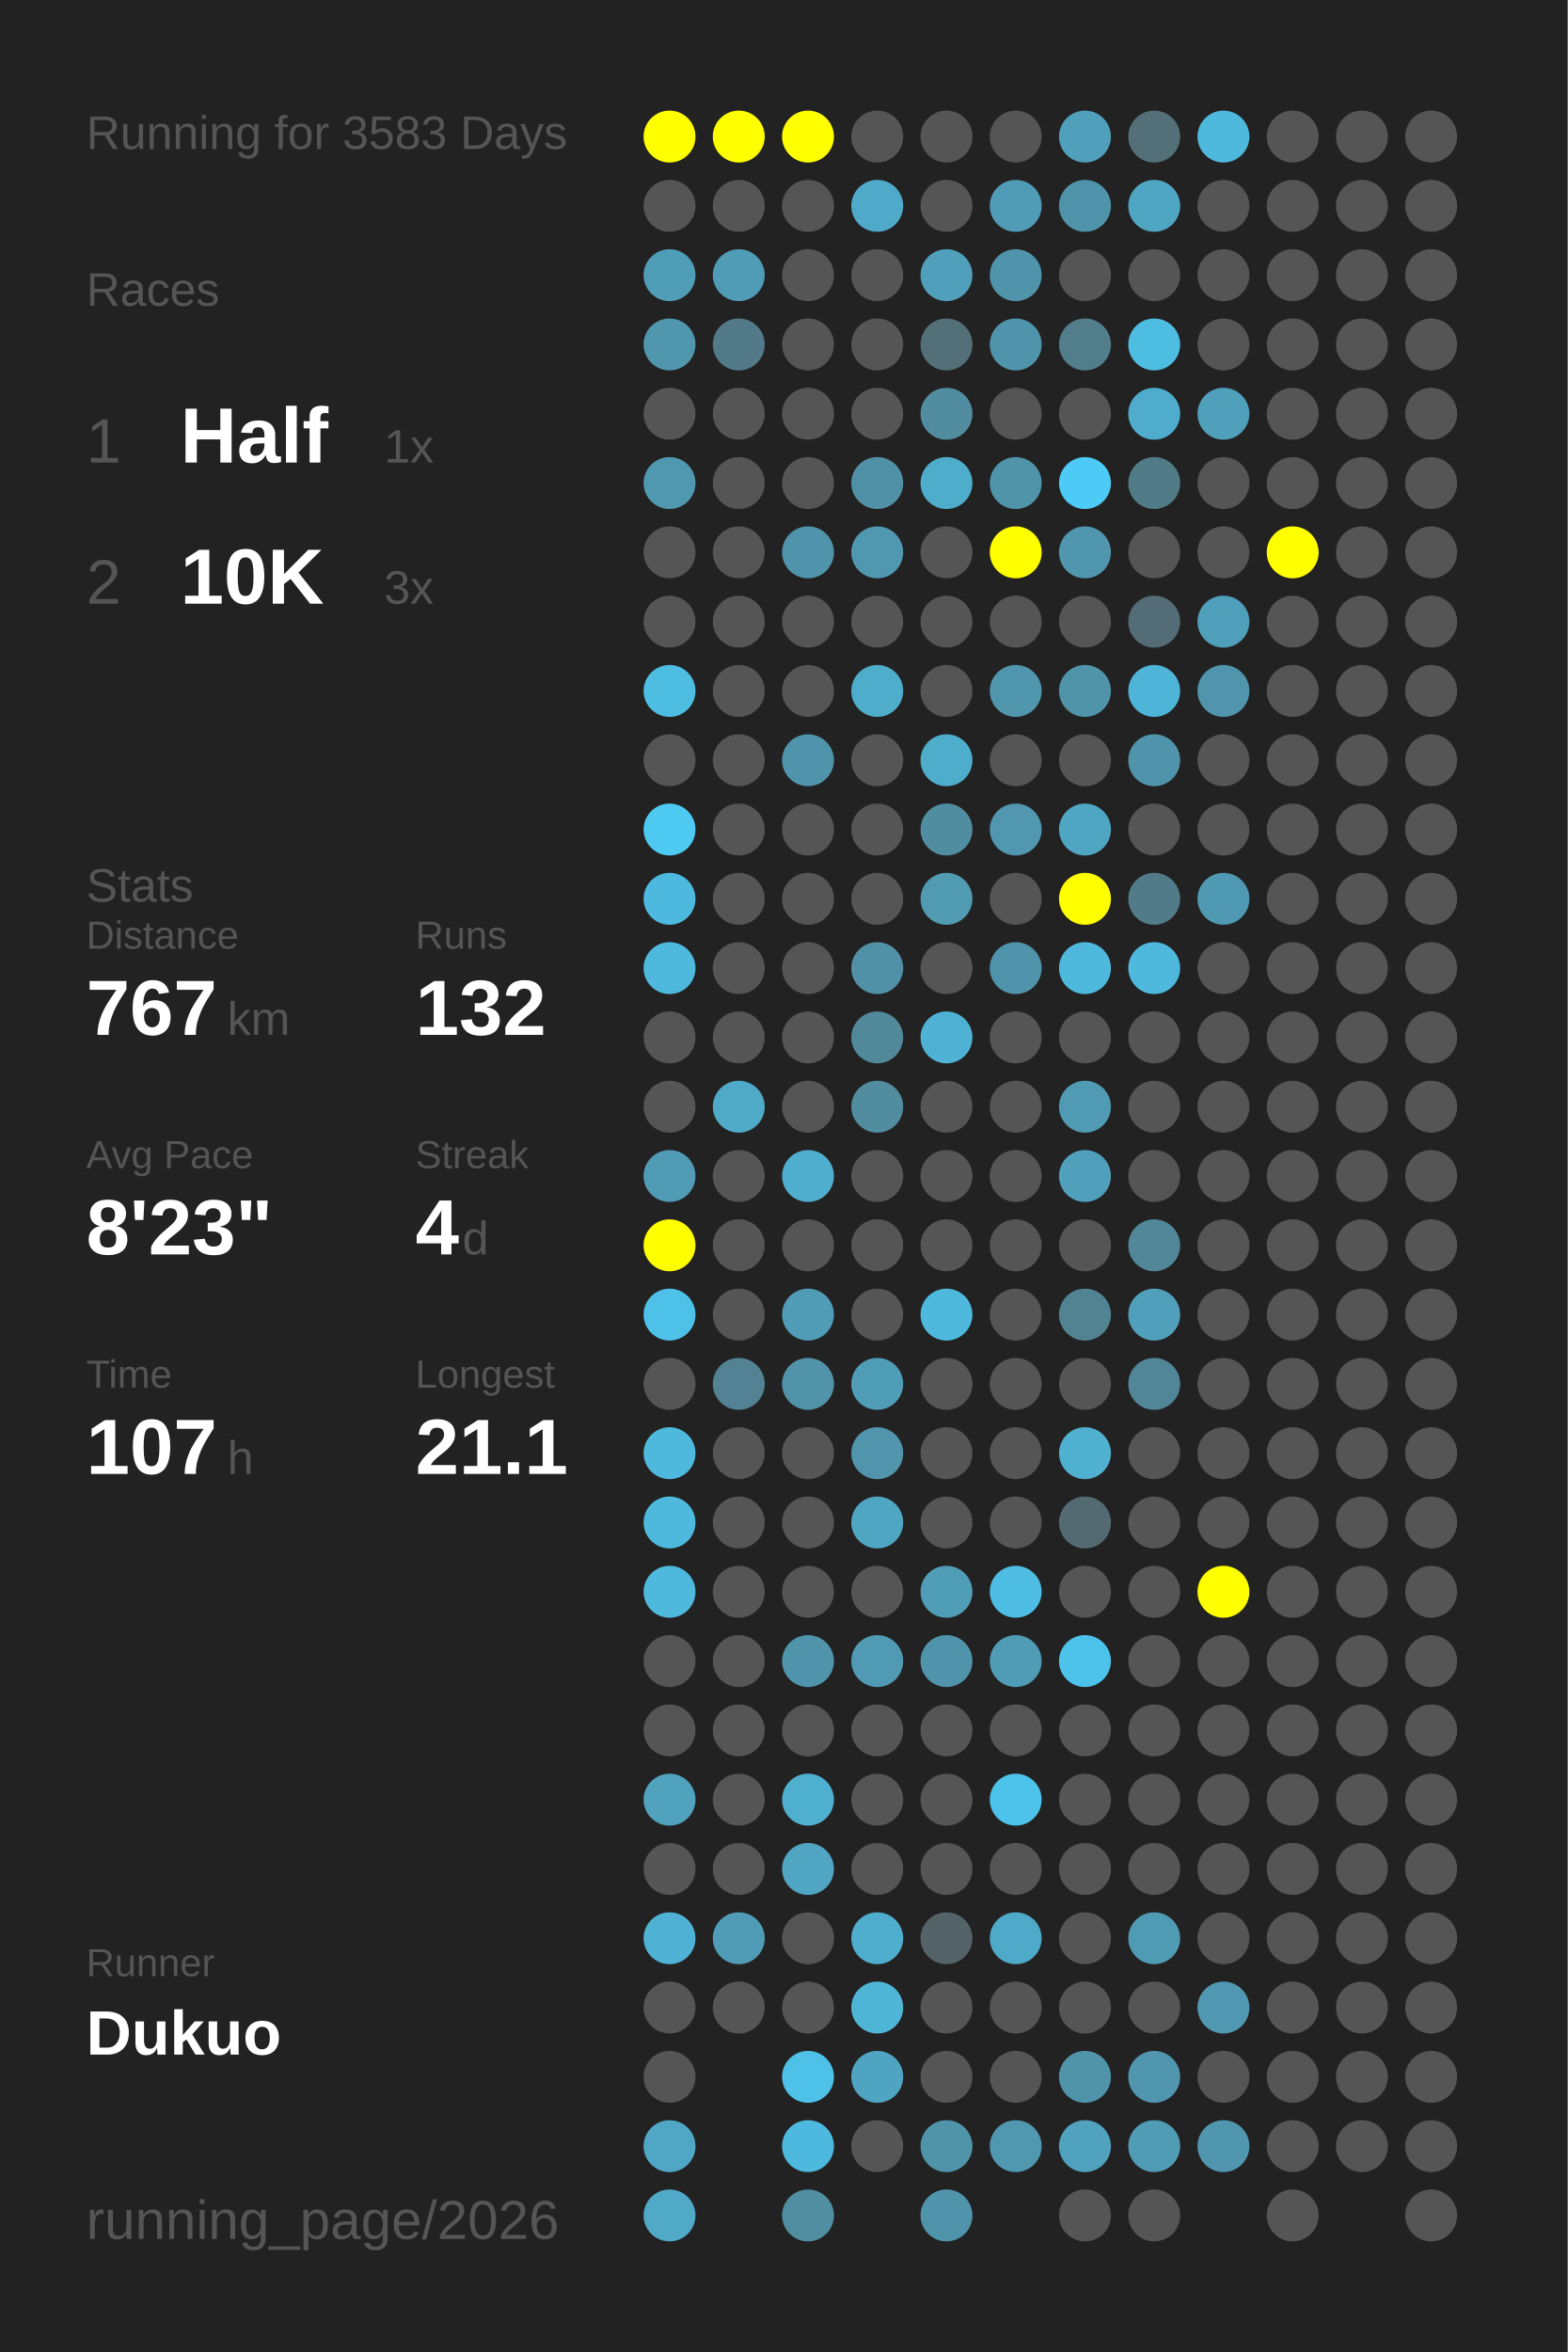
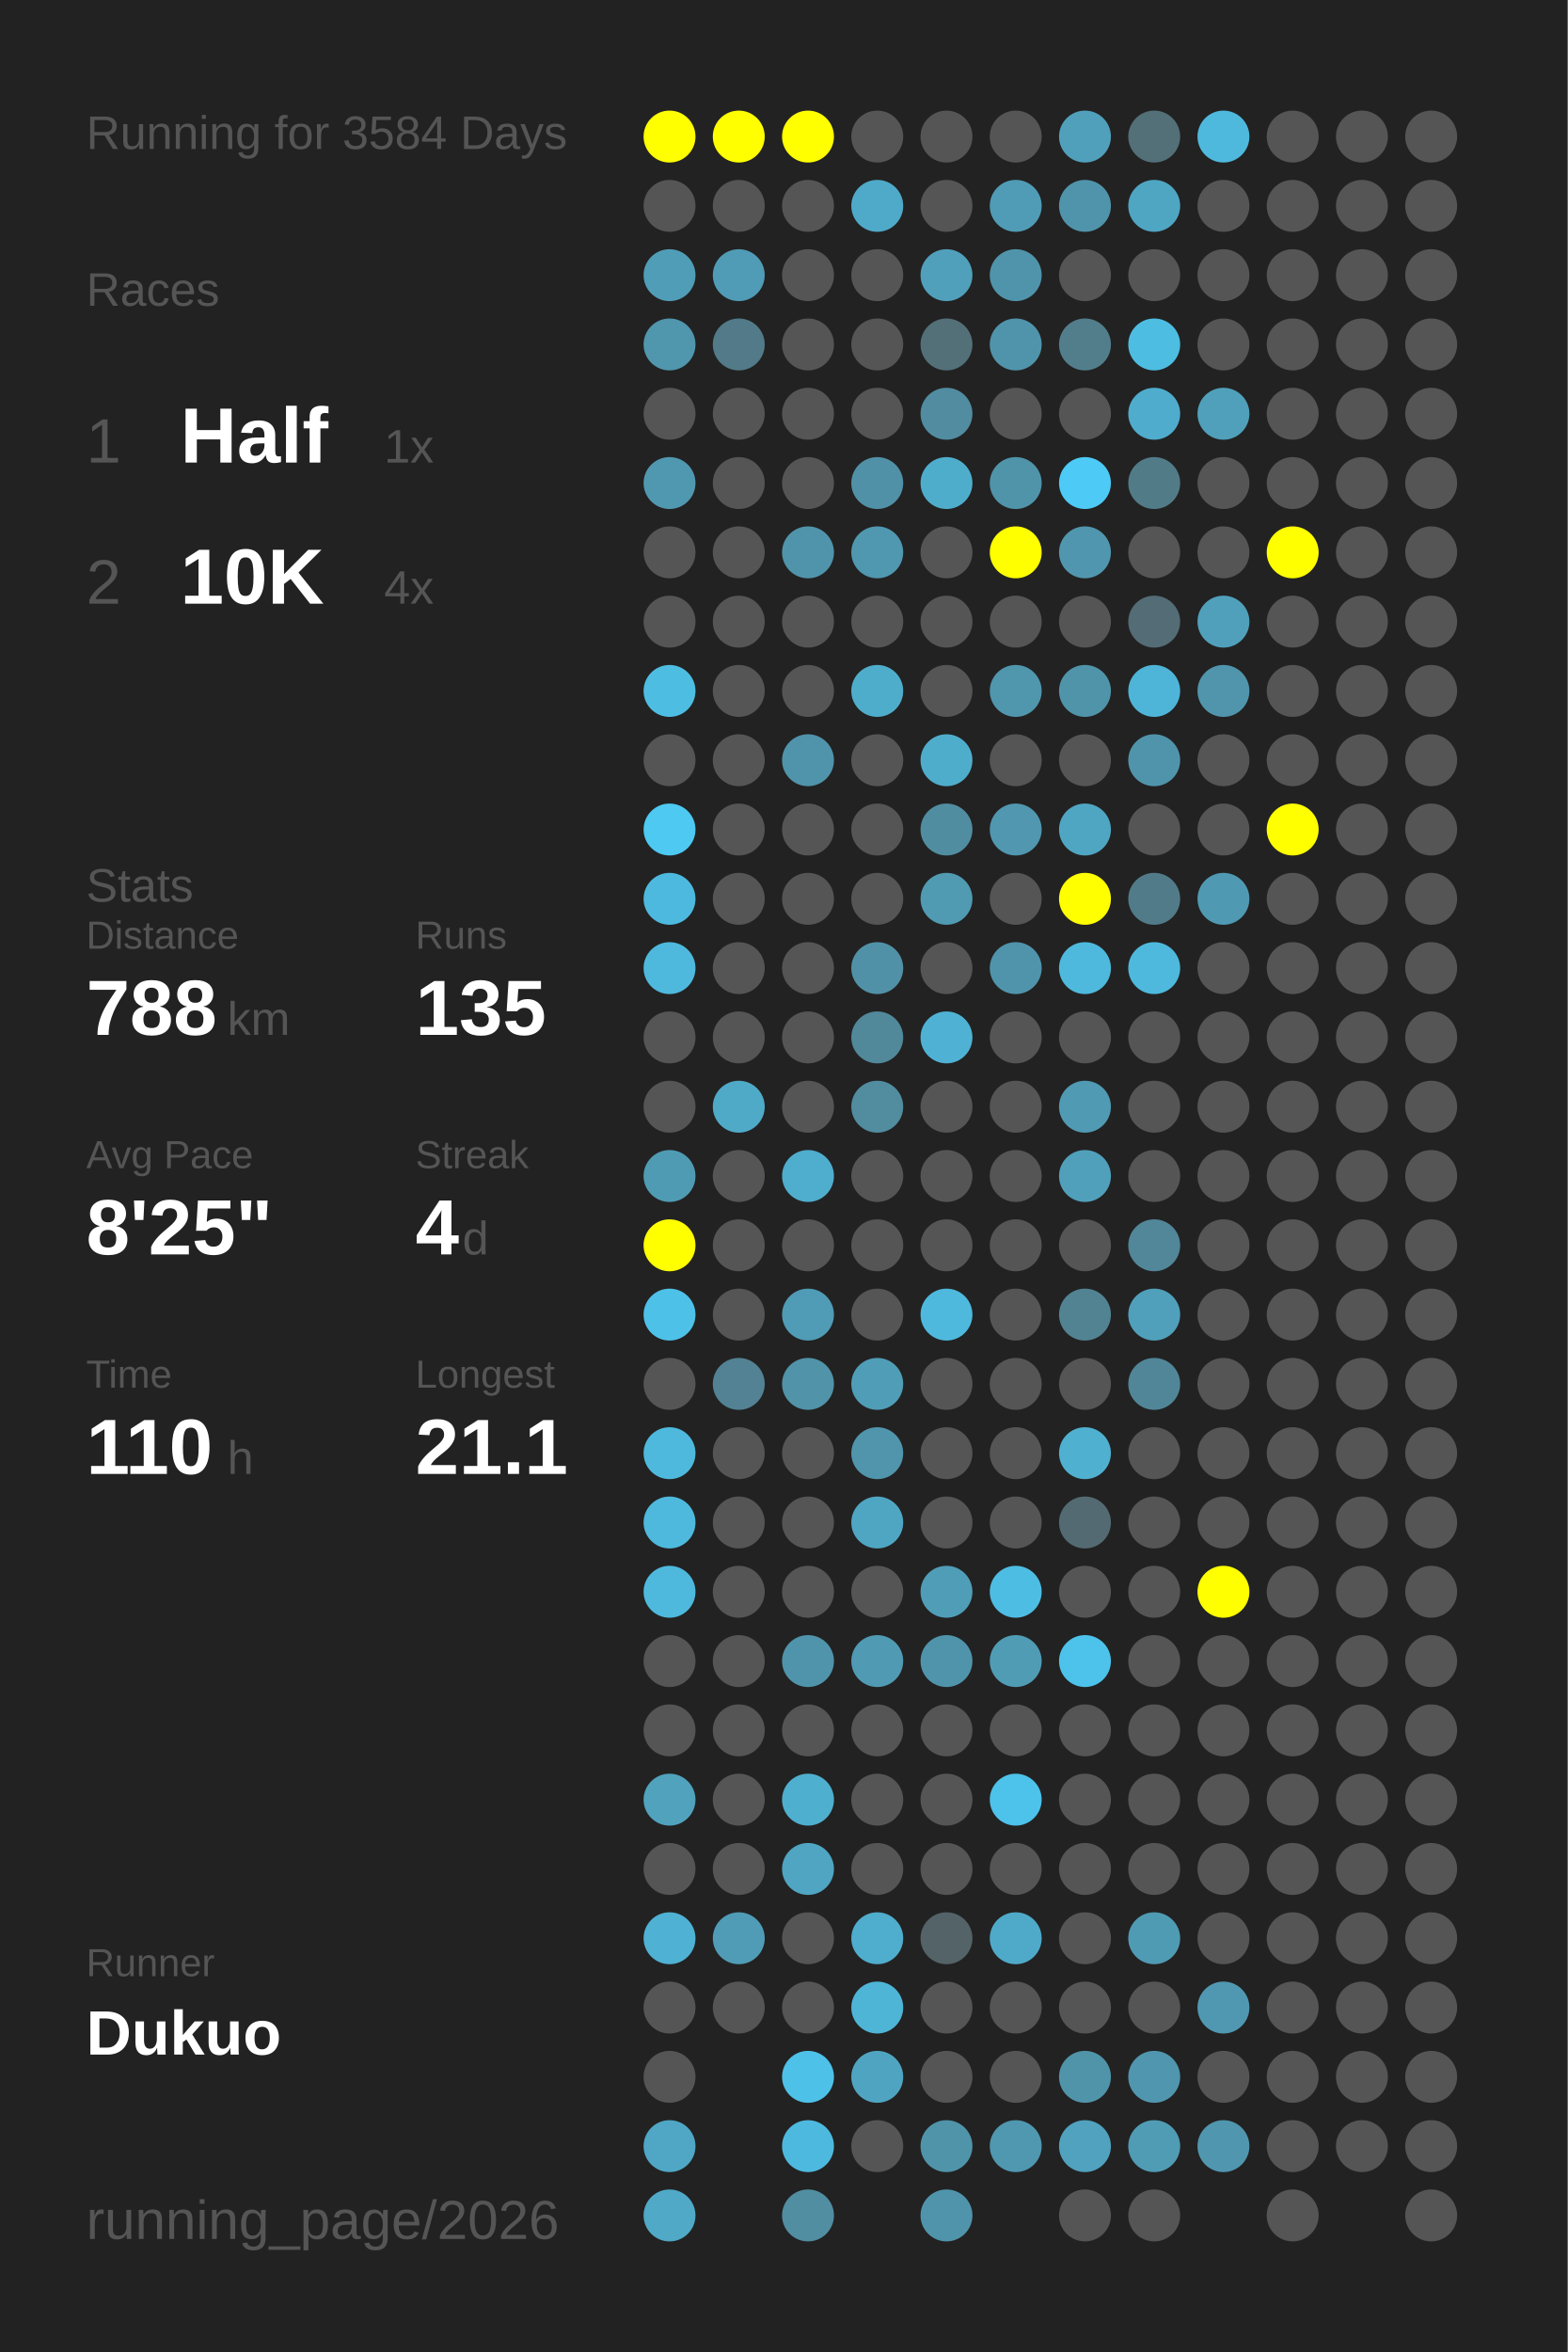
<svg xmlns="http://www.w3.org/2000/svg" baseProfile="full" height="300mm" version="1.1" viewBox="0,0,200,300" width="200mm">
  <defs />
  <rect fill="#222222" height="300" width="200" x="0" y="0" />
-   <text fill="#555555" style="font-size:6px; font-family:Arial;" x="11" y="19">Running for 3583 Days</text>
+   <text fill="#555555" style="font-size:6px; font-family:Arial;" x="11" y="19">Running for 3584 Days</text>
  <text fill="#555555" style="font-size:6px; font-family:Arial;" x="11" y="39">Races</text>
  <text fill="#555555" style="font-size:8px; font-family:Arial;" x="11" y="59">1</text>
  <text fill="#FFFFFF" style="font-size:10px; font-family:Arial; font-weight:bold;" x="23" y="59">Half</text>
  <text fill="#555555" style="font-size:6px; font-family:Arial;" x="49" y="59">1x</text>
  <text fill="#555555" style="font-size:8px; font-family:Arial;" x="11" y="77">2</text>
  <text fill="#FFFFFF" style="font-size:10px; font-family:Arial; font-weight:bold;" x="23" y="77">10K</text>
-   <text fill="#555555" style="font-size:6px; font-family:Arial;" x="49" y="77">3x</text>
+   <text fill="#555555" style="font-size:6px; font-family:Arial;" x="49" y="77">4x</text>
  <text fill="#555555" style="font-size:6px; font-family:Arial;" x="11" y="115">Stats</text>
  <text fill="#555555" style="font-size:5px; font-family:Arial;" x="11" y="121">Distance</text>
-   <text fill="#FFFFFF" style="font-size:10px; font-family:Arial; font-weight:bold;" x="11" y="132">767</text>
+   <text fill="#FFFFFF" style="font-size:10px; font-family:Arial; font-weight:bold;" x="11" y="132">788</text>
  <text fill="#555555" style="font-size:6px; font-family:Arial;" x="29" y="132">km</text>
  <text fill="#555555" style="font-size:5px; font-family:Arial;" x="53" y="121">Runs</text>
-   <text fill="#FFFFFF" style="font-size:10px; font-family:Arial; font-weight:bold;" x="53" y="132">132</text>
+   <text fill="#FFFFFF" style="font-size:10px; font-family:Arial; font-weight:bold;" x="53" y="132">135</text>
  <text fill="#555555" style="font-size:5px; font-family:Arial;" x="11" y="149">Avg Pace</text>
-   <text fill="#FFFFFF" style="font-size:10px; font-family:Arial; font-weight:bold;" x="11" y="160">8'23"</text>
+   <text fill="#FFFFFF" style="font-size:10px; font-family:Arial; font-weight:bold;" x="11" y="160">8'25"</text>
  <text fill="#555555" style="font-size:5px; font-family:Arial;" x="53" y="149">Streak</text>
  <text fill="#FFFFFF" style="font-size:10px; font-family:Arial; font-weight:bold;" x="53" y="160">4</text>
  <text fill="#555555" style="font-size:6px; font-family:Arial;" x="59" y="160">d</text>
  <text fill="#555555" style="font-size:5px; font-family:Arial;" x="11" y="177">Time</text>
-   <text fill="#FFFFFF" style="font-size:10px; font-family:Arial; font-weight:bold;" x="11" y="188">107</text>
+   <text fill="#FFFFFF" style="font-size:10px; font-family:Arial; font-weight:bold;" x="11" y="188">110</text>
  <text fill="#555555" style="font-size:6px; font-family:Arial;" x="29" y="188">h</text>
  <text fill="#555555" style="font-size:5px; font-family:Arial;" x="53" y="177">Longest</text>
  <text fill="#FFFFFF" style="font-size:10px; font-family:Arial; font-weight:bold;" x="53" y="188">21.1</text>
  <text fill="#555555" style="font-size:5px; font-family:Arial;" x="11" y="252.065">Runner</text>
  <text fill="#FFFFFF" style="font-size:8px; font-family:Arial; font-weight:bold;" x="11" y="262.065">Dukuo</text>
  <text fill="#555555" style="font-size:7px; font-family:Arial;" x="11" y="285.581">running_page/2026</text>
  <circle cx="85.417" cy="17.419" fill="#FFFF00" r="3.312" />
  <circle cx="85.417" cy="26.258" fill="#555555" r="3.312" />
  <circle cx="85.417" cy="35.097" fill="#509db7" r="3.312" />
  <circle cx="85.417" cy="43.935" fill="#5096ad" r="3.312" />
  <circle cx="85.417" cy="52.774" fill="#555555" r="3.312" />
  <circle cx="85.417" cy="61.613" fill="#5098b0" r="3.312" />
  <circle cx="85.417" cy="70.452" fill="#555555" r="3.312" />
  <circle cx="85.417" cy="79.29" fill="#555555" r="3.312" />
  <circle cx="85.417" cy="88.129" fill="#4ebde2" r="3.312" />
  <circle cx="85.417" cy="96.968" fill="#555555" r="3.312" />
  <circle cx="85.417" cy="105.806" fill="#4dc9f2" r="3.312" />
  <circle cx="85.417" cy="114.645" fill="#4eb9de" r="3.312" />
  <circle cx="85.417" cy="123.484" fill="#4eb9dd" r="3.312" />
  <circle cx="85.417" cy="132.323" fill="#555555" r="3.312" />
  <circle cx="85.417" cy="141.161" fill="#555555" r="3.312" />
  <circle cx="85.417" cy="150" fill="#509bb4" r="3.312" />
  <circle cx="85.417" cy="158.839" fill="#FFFF00" r="3.312" />
  <circle cx="85.417" cy="167.677" fill="#4ec1e8" r="3.312" />
  <circle cx="85.417" cy="176.516" fill="#555555" r="3.312" />
  <circle cx="85.417" cy="185.355" fill="#4eb9dd" r="3.312" />
  <circle cx="85.417" cy="194.194" fill="#4eb9dd" r="3.312" />
  <circle cx="85.417" cy="203.032" fill="#4eb9dd" r="3.312" />
  <circle cx="85.417" cy="211.871" fill="#555555" r="3.312" />
  <circle cx="85.417" cy="220.71" fill="#555555" r="3.312" />
  <circle cx="85.417" cy="229.548" fill="#50a2bd" r="3.312" />
  <circle cx="85.417" cy="238.387" fill="#555555" r="3.312" />
  <circle cx="85.417" cy="247.226" fill="#4fb1d3" r="3.312" />
  <circle cx="85.417" cy="256.065" fill="#555555" r="3.312" />
  <circle cx="85.417" cy="264.903" fill="#555555" r="3.312" />
  <circle cx="85.417" cy="273.742" fill="#4fa7c5" r="3.312" />
  <circle cx="85.417" cy="282.581" fill="#4fa9c7" r="3.312" />
  <circle cx="94.25" cy="17.419" fill="#FFFF00" r="3.312" />
  <circle cx="94.25" cy="26.258" fill="#555555" r="3.312" />
  <circle cx="94.25" cy="35.097" fill="#509bb5" r="3.312" />
  <circle cx="94.25" cy="43.935" fill="#527a88" r="3.312" />
  <circle cx="94.25" cy="52.774" fill="#555555" r="3.312" />
  <circle cx="94.25" cy="61.613" fill="#555555" r="3.312" />
  <circle cx="94.25" cy="70.452" fill="#555555" r="3.312" />
  <circle cx="94.25" cy="79.29" fill="#555555" r="3.312" />
  <circle cx="94.25" cy="88.129" fill="#555555" r="3.312" />
  <circle cx="94.25" cy="96.968" fill="#555555" r="3.312" />
  <circle cx="94.25" cy="105.806" fill="#555555" r="3.312" />
  <circle cx="94.25" cy="114.645" fill="#555555" r="3.312" />
  <circle cx="94.25" cy="123.484" fill="#555555" r="3.312" />
  <circle cx="94.25" cy="132.323" fill="#555555" r="3.312" />
  <circle cx="94.25" cy="141.161" fill="#4faac8" r="3.312" />
  <circle cx="94.25" cy="150" fill="#555555" r="3.312" />
  <circle cx="94.25" cy="158.839" fill="#555555" r="3.312" />
  <circle cx="94.25" cy="167.677" fill="#555555" r="3.312" />
  <circle cx="94.25" cy="176.516" fill="#528293" r="3.312" />
  <circle cx="94.25" cy="185.355" fill="#555555" r="3.312" />
  <circle cx="94.25" cy="194.194" fill="#555555" r="3.312" />
  <circle cx="94.25" cy="203.032" fill="#555555" r="3.312" />
  <circle cx="94.25" cy="211.871" fill="#555555" r="3.312" />
  <circle cx="94.25" cy="220.71" fill="#555555" r="3.312" />
  <circle cx="94.25" cy="229.548" fill="#555555" r="3.312" />
  <circle cx="94.25" cy="238.387" fill="#555555" r="3.312" />
  <circle cx="94.25" cy="247.226" fill="#509cb6" r="3.312" />
  <circle cx="94.25" cy="256.065" fill="#555555" r="3.312" />
  <circle cx="103.083" cy="17.419" fill="#FFFF00" r="3.312" />
  <circle cx="103.083" cy="26.258" fill="#555555" r="3.312" />
  <circle cx="103.083" cy="35.097" fill="#555555" r="3.312" />
  <circle cx="103.083" cy="43.935" fill="#555555" r="3.312" />
  <circle cx="103.083" cy="52.774" fill="#555555" r="3.312" />
  <circle cx="103.083" cy="61.613" fill="#555555" r="3.312" />
  <circle cx="103.083" cy="70.452" fill="#5094ab" r="3.312" />
  <circle cx="103.083" cy="79.29" fill="#555555" r="3.312" />
  <circle cx="103.083" cy="88.129" fill="#555555" r="3.312" />
  <circle cx="103.083" cy="96.968" fill="#5094ab" r="3.312" />
  <circle cx="103.083" cy="105.806" fill="#555555" r="3.312" />
  <circle cx="103.083" cy="114.645" fill="#555555" r="3.312" />
  <circle cx="103.083" cy="123.484" fill="#555555" r="3.312" />
  <circle cx="103.083" cy="132.323" fill="#555555" r="3.312" />
  <circle cx="103.083" cy="141.161" fill="#555555" r="3.312" />
  <circle cx="103.083" cy="150" fill="#4fadcd" r="3.312" />
  <circle cx="103.083" cy="158.839" fill="#555555" r="3.312" />
  <circle cx="103.083" cy="167.677" fill="#509bb5" r="3.312" />
  <circle cx="103.083" cy="176.516" fill="#5193a9" r="3.312" />
  <circle cx="103.083" cy="185.355" fill="#555555" r="3.312" />
  <circle cx="103.083" cy="194.194" fill="#555555" r="3.312" />
  <circle cx="103.083" cy="203.032" fill="#555555" r="3.312" />
  <circle cx="103.083" cy="211.871" fill="#5094ab" r="3.312" />
  <circle cx="103.083" cy="220.71" fill="#555555" r="3.312" />
  <circle cx="103.083" cy="229.548" fill="#4fafcf" r="3.312" />
  <circle cx="103.083" cy="238.387" fill="#4fa5c2" r="3.312" />
  <circle cx="103.083" cy="247.226" fill="#555555" r="3.312" />
  <circle cx="103.083" cy="256.065" fill="#555555" r="3.312" />
  <circle cx="103.083" cy="264.903" fill="#4ec1e8" r="3.312" />
  <circle cx="103.083" cy="273.742" fill="#4eb9de" r="3.312" />
  <circle cx="103.083" cy="282.581" fill="#518ea2" r="3.312" />
  <circle cx="111.917" cy="17.419" fill="#555555" r="3.312" />
  <circle cx="111.917" cy="26.258" fill="#4faac9" r="3.312" />
  <circle cx="111.917" cy="35.097" fill="#555555" r="3.312" />
  <circle cx="111.917" cy="43.935" fill="#555555" r="3.312" />
  <circle cx="111.917" cy="52.774" fill="#555555" r="3.312" />
  <circle cx="111.917" cy="61.613" fill="#5191a7" r="3.312" />
  <circle cx="111.917" cy="70.452" fill="#5097b0" r="3.312" />
  <circle cx="111.917" cy="79.29" fill="#555555" r="3.312" />
  <circle cx="111.917" cy="88.129" fill="#4fadcc" r="3.312" />
  <circle cx="111.917" cy="96.968" fill="#555555" r="3.312" />
  <circle cx="111.917" cy="105.806" fill="#555555" r="3.312" />
  <circle cx="111.917" cy="114.645" fill="#555555" r="3.312" />
  <circle cx="111.917" cy="123.484" fill="#5191a7" r="3.312" />
  <circle cx="111.917" cy="132.323" fill="#51889a" r="3.312" />
  <circle cx="111.917" cy="141.161" fill="#518c9f" r="3.312" />
  <circle cx="111.917" cy="150" fill="#555555" r="3.312" />
  <circle cx="111.917" cy="158.839" fill="#555555" r="3.312" />
  <circle cx="111.917" cy="167.677" fill="#555555" r="3.312" />
  <circle cx="111.917" cy="176.516" fill="#509db7" r="3.312" />
  <circle cx="111.917" cy="185.355" fill="#5095ac" r="3.312" />
  <circle cx="111.917" cy="194.194" fill="#4fa6c3" r="3.312" />
  <circle cx="111.917" cy="203.032" fill="#555555" r="3.312" />
  <circle cx="111.917" cy="211.871" fill="#509ab3" r="3.312" />
  <circle cx="111.917" cy="220.71" fill="#555555" r="3.312" />
  <circle cx="111.917" cy="229.548" fill="#555555" r="3.312" />
  <circle cx="111.917" cy="238.387" fill="#555555" r="3.312" />
  <circle cx="111.917" cy="247.226" fill="#4fadcd" r="3.312" />
  <circle cx="111.917" cy="256.065" fill="#4eb5d7" r="3.312" />
  <circle cx="111.917" cy="264.903" fill="#4fa5c1" r="3.312" />
  <circle cx="111.917" cy="273.742" fill="#555555" r="3.312" />
  <circle cx="120.75" cy="17.419" fill="#555555" r="3.312" />
  <circle cx="120.75" cy="26.258" fill="#555555" r="3.312" />
  <circle cx="120.75" cy="35.097" fill="#50a0bb" r="3.312" />
  <circle cx="120.75" cy="43.935" fill="#537079" r="3.312" />
  <circle cx="120.75" cy="52.774" fill="#518ca0" r="3.312" />
  <circle cx="120.75" cy="61.613" fill="#4fadcc" r="3.312" />
  <circle cx="120.75" cy="70.452" fill="#555555" r="3.312" />
  <circle cx="120.75" cy="79.29" fill="#555555" r="3.312" />
  <circle cx="120.75" cy="88.129" fill="#555555" r="3.312" />
  <circle cx="120.75" cy="96.968" fill="#4fadcc" r="3.312" />
  <circle cx="120.75" cy="105.806" fill="#518da1" r="3.312" />
  <circle cx="120.75" cy="114.645" fill="#509ab2" r="3.312" />
  <circle cx="120.75" cy="123.484" fill="#555555" r="3.312" />
  <circle cx="120.75" cy="132.323" fill="#4fb2d4" r="3.312" />
  <circle cx="120.75" cy="141.161" fill="#555555" r="3.312" />
  <circle cx="120.75" cy="150" fill="#555555" r="3.312" />
  <circle cx="120.75" cy="158.839" fill="#555555" r="3.312" />
  <circle cx="120.75" cy="167.677" fill="#4eb9dd" r="3.312" />
  <circle cx="120.75" cy="176.516" fill="#555555" r="3.312" />
  <circle cx="120.75" cy="185.355" fill="#555555" r="3.312" />
  <circle cx="120.75" cy="194.194" fill="#555555" r="3.312" />
  <circle cx="120.75" cy="203.032" fill="#509db7" r="3.312" />
  <circle cx="120.75" cy="211.871" fill="#5094ab" r="3.312" />
  <circle cx="120.75" cy="220.71" fill="#555555" r="3.312" />
  <circle cx="120.75" cy="229.548" fill="#555555" r="3.312" />
  <circle cx="120.75" cy="238.387" fill="#555555" r="3.312" />
  <circle cx="120.75" cy="247.226" fill="#546368" r="3.312" />
  <circle cx="120.75" cy="256.065" fill="#555555" r="3.312" />
  <circle cx="120.75" cy="264.903" fill="#555555" r="3.312" />
  <circle cx="120.75" cy="273.742" fill="#5094aa" r="3.312" />
  <circle cx="120.75" cy="282.581" fill="#5094ab" r="3.312" />
  <circle cx="129.583" cy="17.419" fill="#555555" r="3.312" />
  <circle cx="129.583" cy="26.258" fill="#509cb6" r="3.312" />
  <circle cx="129.583" cy="35.097" fill="#5094ab" r="3.312" />
  <circle cx="129.583" cy="43.935" fill="#5094ab" r="3.312" />
  <circle cx="129.583" cy="52.774" fill="#555555" r="3.312" />
  <circle cx="129.583" cy="61.613" fill="#5094aa" r="3.312" />
  <circle cx="129.583" cy="70.452" fill="#FFFF00" r="3.312" />
  <circle cx="129.583" cy="79.29" fill="#555555" r="3.312" />
  <circle cx="129.583" cy="88.129" fill="#5096ad" r="3.312" />
  <circle cx="129.583" cy="96.968" fill="#555555" r="3.312" />
  <circle cx="129.583" cy="105.806" fill="#5097af" r="3.312" />
  <circle cx="129.583" cy="114.645" fill="#555555" r="3.312" />
  <circle cx="129.583" cy="123.484" fill="#5094ab" r="3.312" />
  <circle cx="129.583" cy="132.323" fill="#555555" r="3.312" />
  <circle cx="129.583" cy="141.161" fill="#555555" r="3.312" />
  <circle cx="129.583" cy="150" fill="#555555" r="3.312" />
  <circle cx="129.583" cy="158.839" fill="#555555" r="3.312" />
  <circle cx="129.583" cy="167.677" fill="#555555" r="3.312" />
  <circle cx="129.583" cy="176.516" fill="#555555" r="3.312" />
  <circle cx="129.583" cy="185.355" fill="#555555" r="3.312" />
  <circle cx="129.583" cy="194.194" fill="#555555" r="3.312" />
  <circle cx="129.583" cy="203.032" fill="#4ebde3" r="3.312" />
  <circle cx="129.583" cy="211.871" fill="#509cb5" r="3.312" />
  <circle cx="129.583" cy="220.71" fill="#555555" r="3.312" />
  <circle cx="129.583" cy="229.548" fill="#4dc2ea" r="3.312" />
  <circle cx="129.583" cy="238.387" fill="#555555" r="3.312" />
  <circle cx="129.583" cy="247.226" fill="#4faac9" r="3.312" />
  <circle cx="129.583" cy="256.065" fill="#555555" r="3.312" />
  <circle cx="129.583" cy="264.903" fill="#555555" r="3.312" />
  <circle cx="129.583" cy="273.742" fill="#5097b0" r="3.312" />
  <circle cx="138.417" cy="17.419" fill="#50a0bb" r="3.312" />
  <circle cx="138.417" cy="26.258" fill="#5094ab" r="3.312" />
  <circle cx="138.417" cy="35.097" fill="#555555" r="3.312" />
  <circle cx="138.417" cy="43.935" fill="#527e8c" r="3.312" />
  <circle cx="138.417" cy="52.774" fill="#555555" r="3.312" />
  <circle cx="138.417" cy="61.613" fill="#4dcaf5" r="3.312" />
  <circle cx="138.417" cy="70.452" fill="#5096ae" r="3.312" />
  <circle cx="138.417" cy="79.29" fill="#555555" r="3.312" />
  <circle cx="138.417" cy="88.129" fill="#5094aa" r="3.312" />
  <circle cx="138.417" cy="96.968" fill="#555555" r="3.312" />
  <circle cx="138.417" cy="105.806" fill="#4fa6c3" r="3.312" />
  <circle cx="138.417" cy="114.645" fill="#FFFF00" r="3.312" />
  <circle cx="138.417" cy="123.484" fill="#4eb9dd" r="3.312" />
  <circle cx="138.417" cy="132.323" fill="#555555" r="3.312" />
  <circle cx="138.417" cy="141.161" fill="#509ab3" r="3.312" />
  <circle cx="138.417" cy="150" fill="#50a0bb" r="3.312" />
  <circle cx="138.417" cy="158.839" fill="#555555" r="3.312" />
  <circle cx="138.417" cy="167.677" fill="#528393" r="3.312" />
  <circle cx="138.417" cy="176.516" fill="#555555" r="3.312" />
  <circle cx="138.417" cy="185.355" fill="#4fb0d0" r="3.312" />
  <circle cx="138.417" cy="194.194" fill="#536a72" r="3.312" />
  <circle cx="138.417" cy="203.032" fill="#555555" r="3.312" />
  <circle cx="138.417" cy="211.871" fill="#4dc2ea" r="3.312" />
  <circle cx="138.417" cy="220.71" fill="#555555" r="3.312" />
  <circle cx="138.417" cy="229.548" fill="#555555" r="3.312" />
  <circle cx="138.417" cy="238.387" fill="#555555" r="3.312" />
  <circle cx="138.417" cy="247.226" fill="#555555" r="3.312" />
  <circle cx="138.417" cy="256.065" fill="#555555" r="3.312" />
  <circle cx="138.417" cy="264.903" fill="#5094aa" r="3.312" />
  <circle cx="138.417" cy="273.742" fill="#50a2be" r="3.312" />
  <circle cx="138.417" cy="282.581" fill="#555555" r="3.312" />
  <circle cx="147.25" cy="17.419" fill="#536f78" r="3.312" />
  <circle cx="147.25" cy="26.258" fill="#4fa6c3" r="3.312" />
  <circle cx="147.25" cy="35.097" fill="#555555" r="3.312" />
  <circle cx="147.25" cy="43.935" fill="#4ebde2" r="3.312" />
  <circle cx="147.25" cy="52.774" fill="#4faccc" r="3.312" />
  <circle cx="147.25" cy="61.613" fill="#527b88" r="3.312" />
  <circle cx="147.25" cy="70.452" fill="#555555" r="3.312" />
  <circle cx="147.25" cy="79.29" fill="#536c75" r="3.312" />
  <circle cx="147.25" cy="88.129" fill="#4eb5d8" r="3.312" />
  <circle cx="147.25" cy="96.968" fill="#5094ab" r="3.312" />
  <circle cx="147.25" cy="105.806" fill="#555555" r="3.312" />
  <circle cx="147.25" cy="114.645" fill="#527b89" r="3.312" />
  <circle cx="147.25" cy="123.484" fill="#4eb9dd" r="3.312" />
  <circle cx="147.25" cy="132.323" fill="#555555" r="3.312" />
  <circle cx="147.25" cy="141.161" fill="#555555" r="3.312" />
  <circle cx="147.25" cy="150" fill="#555555" r="3.312" />
  <circle cx="147.25" cy="158.839" fill="#518799" r="3.312" />
  <circle cx="147.25" cy="167.677" fill="#50a0bb" r="3.312" />
  <circle cx="147.25" cy="176.516" fill="#518698" r="3.312" />
  <circle cx="147.25" cy="185.355" fill="#555555" r="3.312" />
  <circle cx="147.25" cy="194.194" fill="#555555" r="3.312" />
  <circle cx="147.25" cy="203.032" fill="#555555" r="3.312" />
  <circle cx="147.25" cy="211.871" fill="#555555" r="3.312" />
  <circle cx="147.25" cy="220.71" fill="#555555" r="3.312" />
  <circle cx="147.25" cy="229.548" fill="#555555" r="3.312" />
  <circle cx="147.25" cy="238.387" fill="#555555" r="3.312" />
  <circle cx="147.25" cy="247.226" fill="#509bb4" r="3.312" />
  <circle cx="147.25" cy="256.065" fill="#555555" r="3.312" />
  <circle cx="147.25" cy="264.903" fill="#5096ae" r="3.312" />
  <circle cx="147.25" cy="273.742" fill="#509cb5" r="3.312" />
  <circle cx="147.25" cy="282.581" fill="#555555" r="3.312" />
  <circle cx="156.083" cy="17.419" fill="#4eb9dd" r="3.312" />
  <circle cx="156.083" cy="26.258" fill="#555555" r="3.312" />
  <circle cx="156.083" cy="35.097" fill="#555555" r="3.312" />
  <circle cx="156.083" cy="43.935" fill="#555555" r="3.312" />
  <circle cx="156.083" cy="52.774" fill="#50a0bb" r="3.312" />
  <circle cx="156.083" cy="61.613" fill="#555555" r="3.312" />
  <circle cx="156.083" cy="70.452" fill="#555555" r="3.312" />
  <circle cx="156.083" cy="79.29" fill="#50a0bb" r="3.312" />
  <circle cx="156.083" cy="88.129" fill="#5095ac" r="3.312" />
  <circle cx="156.083" cy="96.968" fill="#555555" r="3.312" />
  <circle cx="156.083" cy="105.806" fill="#555555" r="3.312" />
  <circle cx="156.083" cy="114.645" fill="#5099b2" r="3.312" />
  <circle cx="156.083" cy="123.484" fill="#555555" r="3.312" />
  <circle cx="156.083" cy="132.323" fill="#555555" r="3.312" />
  <circle cx="156.083" cy="141.161" fill="#555555" r="3.312" />
  <circle cx="156.083" cy="150" fill="#555555" r="3.312" />
  <circle cx="156.083" cy="158.839" fill="#555555" r="3.312" />
  <circle cx="156.083" cy="167.677" fill="#555555" r="3.312" />
  <circle cx="156.083" cy="176.516" fill="#555555" r="3.312" />
  <circle cx="156.083" cy="185.355" fill="#555555" r="3.312" />
  <circle cx="156.083" cy="194.194" fill="#555555" r="3.312" />
  <circle cx="156.083" cy="203.032" fill="#FFFF00" r="3.312" />
  <circle cx="156.083" cy="211.871" fill="#555555" r="3.312" />
  <circle cx="156.083" cy="220.71" fill="#555555" r="3.312" />
  <circle cx="156.083" cy="229.548" fill="#555555" r="3.312" />
  <circle cx="156.083" cy="238.387" fill="#555555" r="3.312" />
  <circle cx="156.083" cy="247.226" fill="#555555" r="3.312" />
  <circle cx="156.083" cy="256.065" fill="#5098b1" r="3.312" />
  <circle cx="156.083" cy="264.903" fill="#555555" r="3.312" />
  <circle cx="156.083" cy="273.742" fill="#5096ae" r="3.312" />
  <circle cx="164.917" cy="17.419" fill="#555555" r="3.312" />
  <circle cx="164.917" cy="26.258" fill="#555555" r="3.312" />
  <circle cx="164.917" cy="35.097" fill="#555555" r="3.312" />
  <circle cx="164.917" cy="43.935" fill="#555555" r="3.312" />
  <circle cx="164.917" cy="52.774" fill="#555555" r="3.312" />
  <circle cx="164.917" cy="61.613" fill="#555555" r="3.312" />
  <circle cx="164.917" cy="70.452" fill="#FFFF00" r="3.312" />
  <circle cx="164.917" cy="79.29" fill="#555555" r="3.312" />
  <circle cx="164.917" cy="88.129" fill="#555555" r="3.312" />
  <circle cx="164.917" cy="96.968" fill="#555555" r="3.312" />
-   <circle cx="164.917" cy="105.806" fill="#555555" r="3.312" />
+   <circle cx="164.917" cy="105.806" fill="#FFFF00" r="3.312" />
  <circle cx="164.917" cy="114.645" fill="#555555" r="3.312" />
  <circle cx="164.917" cy="123.484" fill="#555555" r="3.312" />
  <circle cx="164.917" cy="132.323" fill="#555555" r="3.312" />
  <circle cx="164.917" cy="141.161" fill="#555555" r="3.312" />
  <circle cx="164.917" cy="150" fill="#555555" r="3.312" />
  <circle cx="164.917" cy="158.839" fill="#555555" r="3.312" />
  <circle cx="164.917" cy="167.677" fill="#555555" r="3.312" />
  <circle cx="164.917" cy="176.516" fill="#555555" r="3.312" />
  <circle cx="164.917" cy="185.355" fill="#555555" r="3.312" />
  <circle cx="164.917" cy="194.194" fill="#555555" r="3.312" />
  <circle cx="164.917" cy="203.032" fill="#555555" r="3.312" />
  <circle cx="164.917" cy="211.871" fill="#555555" r="3.312" />
  <circle cx="164.917" cy="220.71" fill="#555555" r="3.312" />
  <circle cx="164.917" cy="229.548" fill="#555555" r="3.312" />
  <circle cx="164.917" cy="238.387" fill="#555555" r="3.312" />
  <circle cx="164.917" cy="247.226" fill="#555555" r="3.312" />
  <circle cx="164.917" cy="256.065" fill="#555555" r="3.312" />
  <circle cx="164.917" cy="264.903" fill="#555555" r="3.312" />
  <circle cx="164.917" cy="273.742" fill="#555555" r="3.312" />
  <circle cx="164.917" cy="282.581" fill="#555555" r="3.312" />
  <circle cx="173.75" cy="17.419" fill="#555555" r="3.312" />
  <circle cx="173.75" cy="26.258" fill="#555555" r="3.312" />
  <circle cx="173.75" cy="35.097" fill="#555555" r="3.312" />
  <circle cx="173.75" cy="43.935" fill="#555555" r="3.312" />
  <circle cx="173.75" cy="52.774" fill="#555555" r="3.312" />
  <circle cx="173.75" cy="61.613" fill="#555555" r="3.312" />
  <circle cx="173.75" cy="70.452" fill="#555555" r="3.312" />
  <circle cx="173.75" cy="79.29" fill="#555555" r="3.312" />
  <circle cx="173.75" cy="88.129" fill="#555555" r="3.312" />
  <circle cx="173.75" cy="96.968" fill="#555555" r="3.312" />
  <circle cx="173.75" cy="105.806" fill="#555555" r="3.312" />
  <circle cx="173.75" cy="114.645" fill="#555555" r="3.312" />
  <circle cx="173.75" cy="123.484" fill="#555555" r="3.312" />
  <circle cx="173.75" cy="132.323" fill="#555555" r="3.312" />
  <circle cx="173.75" cy="141.161" fill="#555555" r="3.312" />
  <circle cx="173.75" cy="150" fill="#555555" r="3.312" />
  <circle cx="173.75" cy="158.839" fill="#555555" r="3.312" />
  <circle cx="173.75" cy="167.677" fill="#555555" r="3.312" />
  <circle cx="173.75" cy="176.516" fill="#555555" r="3.312" />
  <circle cx="173.75" cy="185.355" fill="#555555" r="3.312" />
  <circle cx="173.75" cy="194.194" fill="#555555" r="3.312" />
  <circle cx="173.75" cy="203.032" fill="#555555" r="3.312" />
  <circle cx="173.75" cy="211.871" fill="#555555" r="3.312" />
  <circle cx="173.75" cy="220.71" fill="#555555" r="3.312" />
  <circle cx="173.75" cy="229.548" fill="#555555" r="3.312" />
  <circle cx="173.75" cy="238.387" fill="#555555" r="3.312" />
  <circle cx="173.75" cy="247.226" fill="#555555" r="3.312" />
  <circle cx="173.75" cy="256.065" fill="#555555" r="3.312" />
  <circle cx="173.75" cy="264.903" fill="#555555" r="3.312" />
  <circle cx="173.75" cy="273.742" fill="#555555" r="3.312" />
  <circle cx="182.583" cy="17.419" fill="#555555" r="3.312" />
  <circle cx="182.583" cy="26.258" fill="#555555" r="3.312" />
  <circle cx="182.583" cy="35.097" fill="#555555" r="3.312" />
  <circle cx="182.583" cy="43.935" fill="#555555" r="3.312" />
  <circle cx="182.583" cy="52.774" fill="#555555" r="3.312" />
  <circle cx="182.583" cy="61.613" fill="#555555" r="3.312" />
  <circle cx="182.583" cy="70.452" fill="#555555" r="3.312" />
  <circle cx="182.583" cy="79.29" fill="#555555" r="3.312" />
  <circle cx="182.583" cy="88.129" fill="#555555" r="3.312" />
  <circle cx="182.583" cy="96.968" fill="#555555" r="3.312" />
  <circle cx="182.583" cy="105.806" fill="#555555" r="3.312" />
  <circle cx="182.583" cy="114.645" fill="#555555" r="3.312" />
  <circle cx="182.583" cy="123.484" fill="#555555" r="3.312" />
  <circle cx="182.583" cy="132.323" fill="#555555" r="3.312" />
  <circle cx="182.583" cy="141.161" fill="#555555" r="3.312" />
  <circle cx="182.583" cy="150" fill="#555555" r="3.312" />
  <circle cx="182.583" cy="158.839" fill="#555555" r="3.312" />
  <circle cx="182.583" cy="167.677" fill="#555555" r="3.312" />
  <circle cx="182.583" cy="176.516" fill="#555555" r="3.312" />
  <circle cx="182.583" cy="185.355" fill="#555555" r="3.312" />
  <circle cx="182.583" cy="194.194" fill="#555555" r="3.312" />
  <circle cx="182.583" cy="203.032" fill="#555555" r="3.312" />
  <circle cx="182.583" cy="211.871" fill="#555555" r="3.312" />
  <circle cx="182.583" cy="220.71" fill="#555555" r="3.312" />
  <circle cx="182.583" cy="229.548" fill="#555555" r="3.312" />
  <circle cx="182.583" cy="238.387" fill="#555555" r="3.312" />
  <circle cx="182.583" cy="247.226" fill="#555555" r="3.312" />
  <circle cx="182.583" cy="256.065" fill="#555555" r="3.312" />
  <circle cx="182.583" cy="264.903" fill="#555555" r="3.312" />
  <circle cx="182.583" cy="273.742" fill="#555555" r="3.312" />
  <circle cx="182.583" cy="282.581" fill="#555555" r="3.312" />
</svg>
